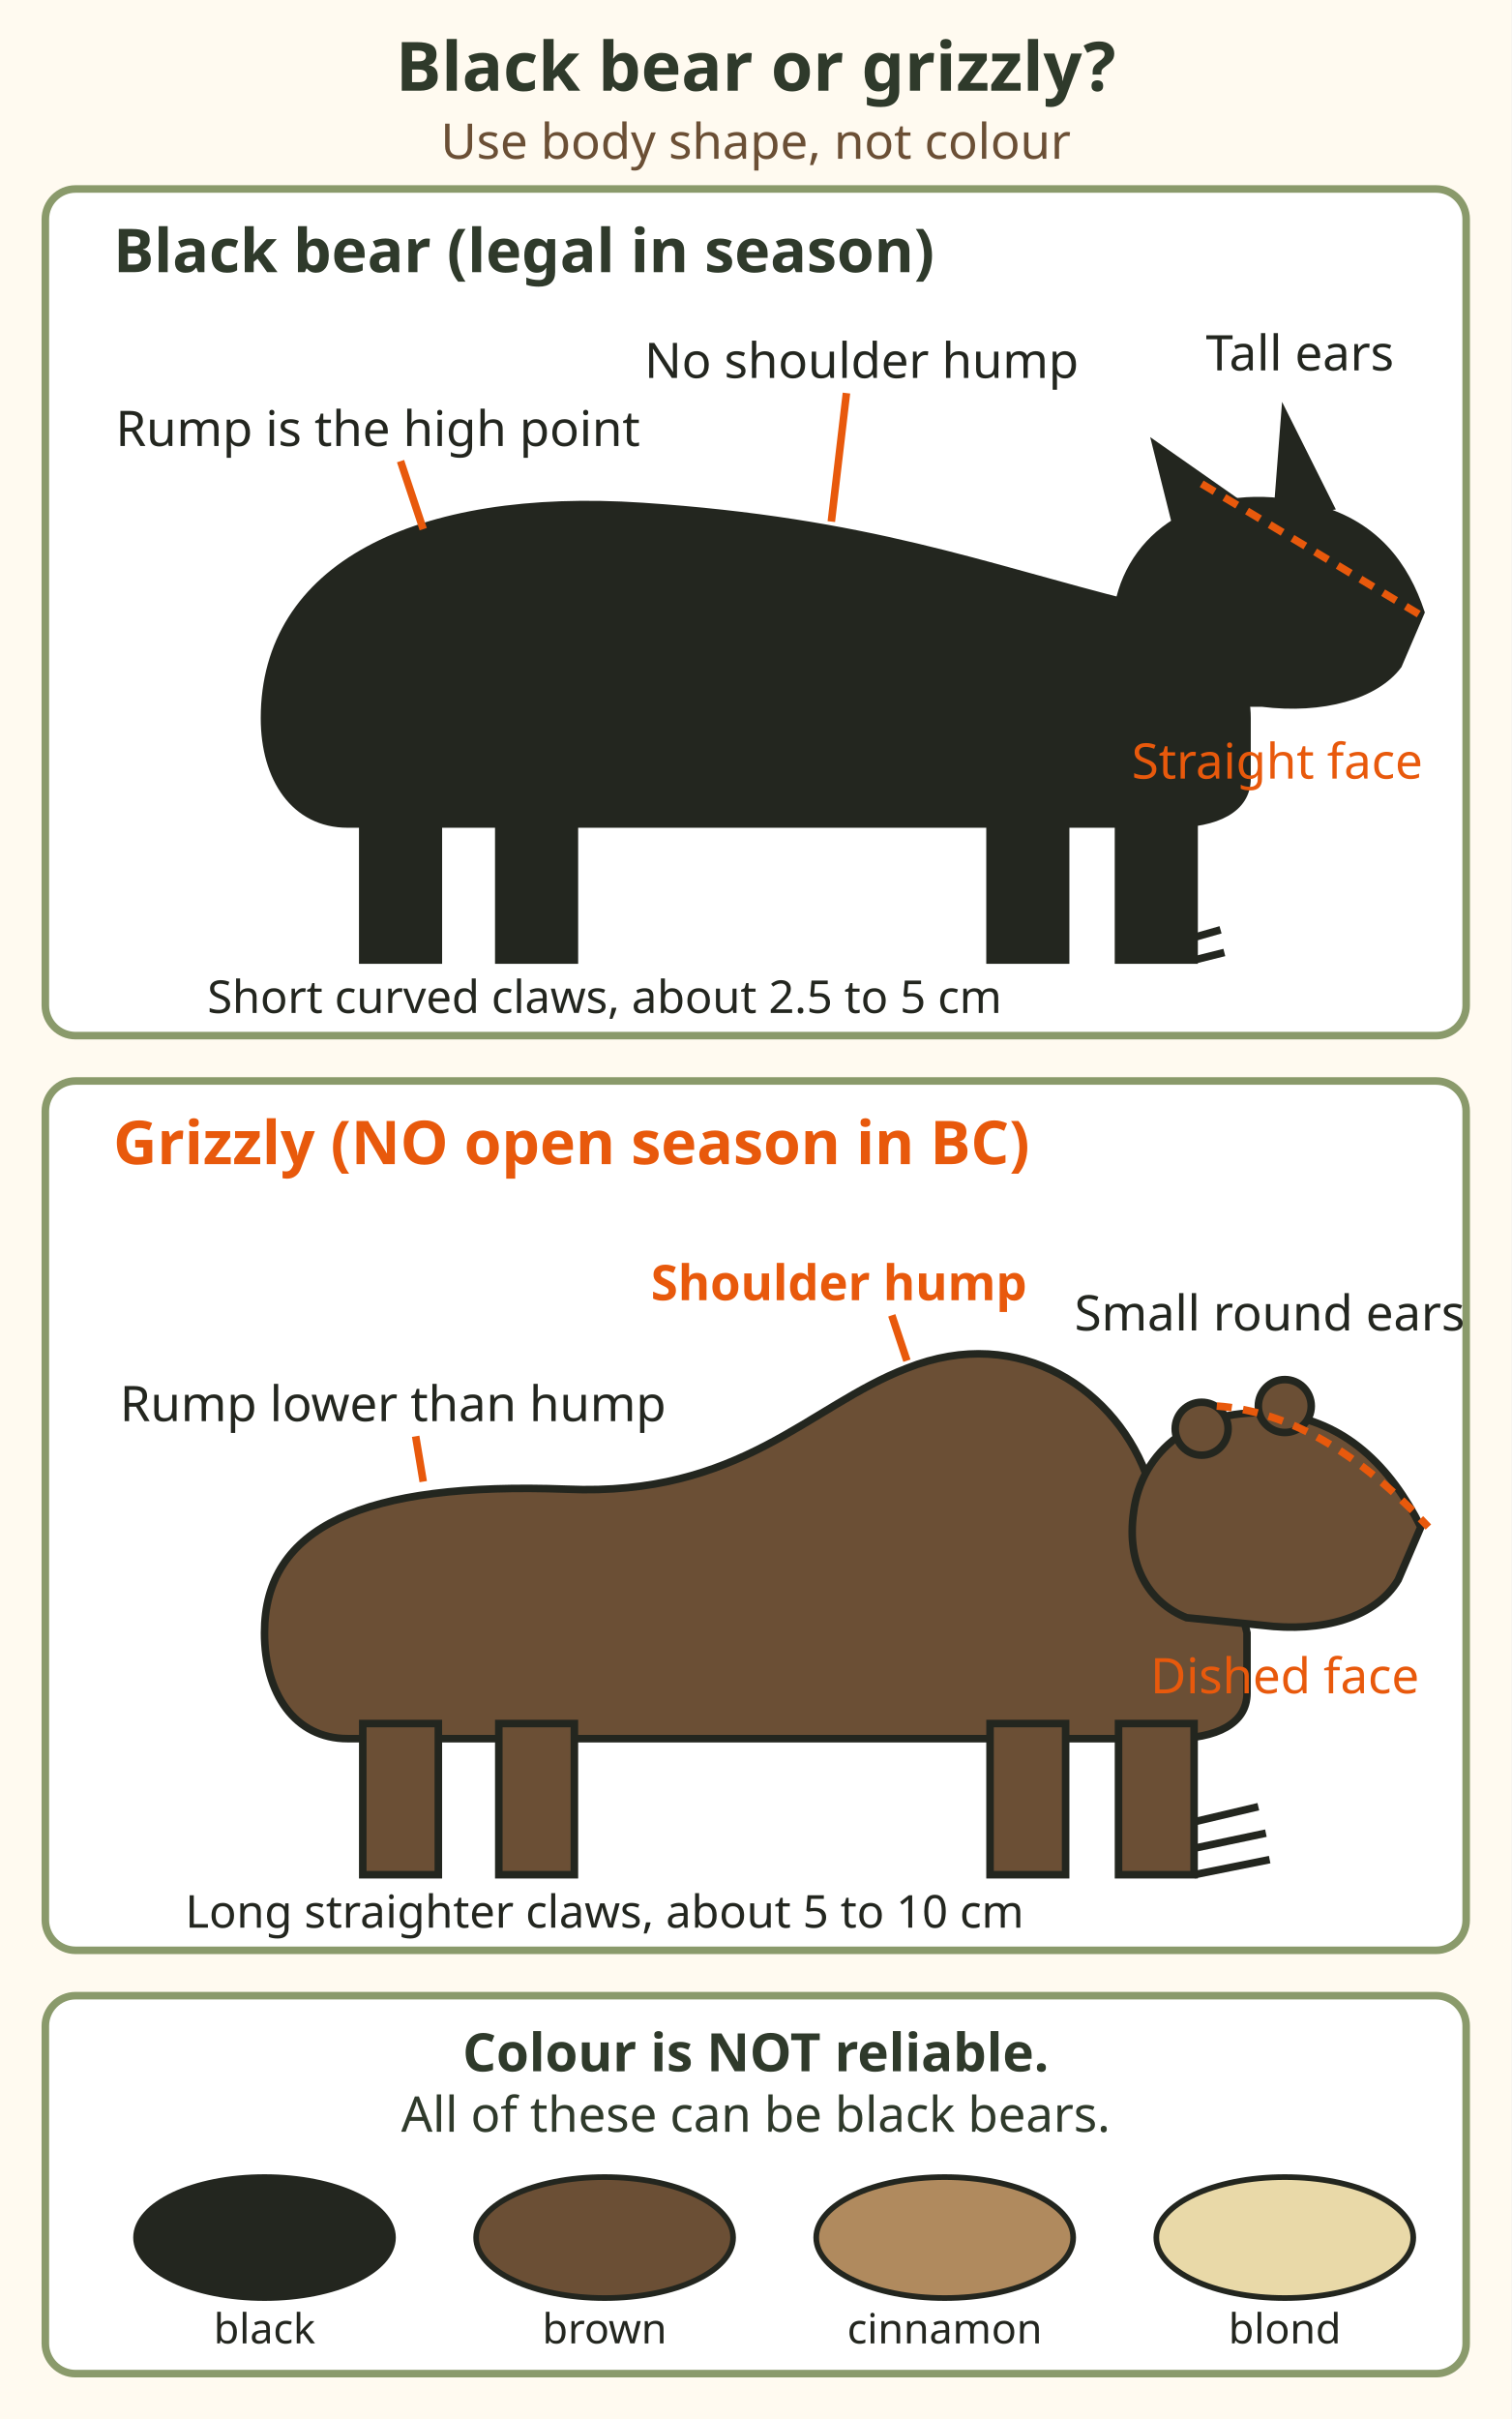
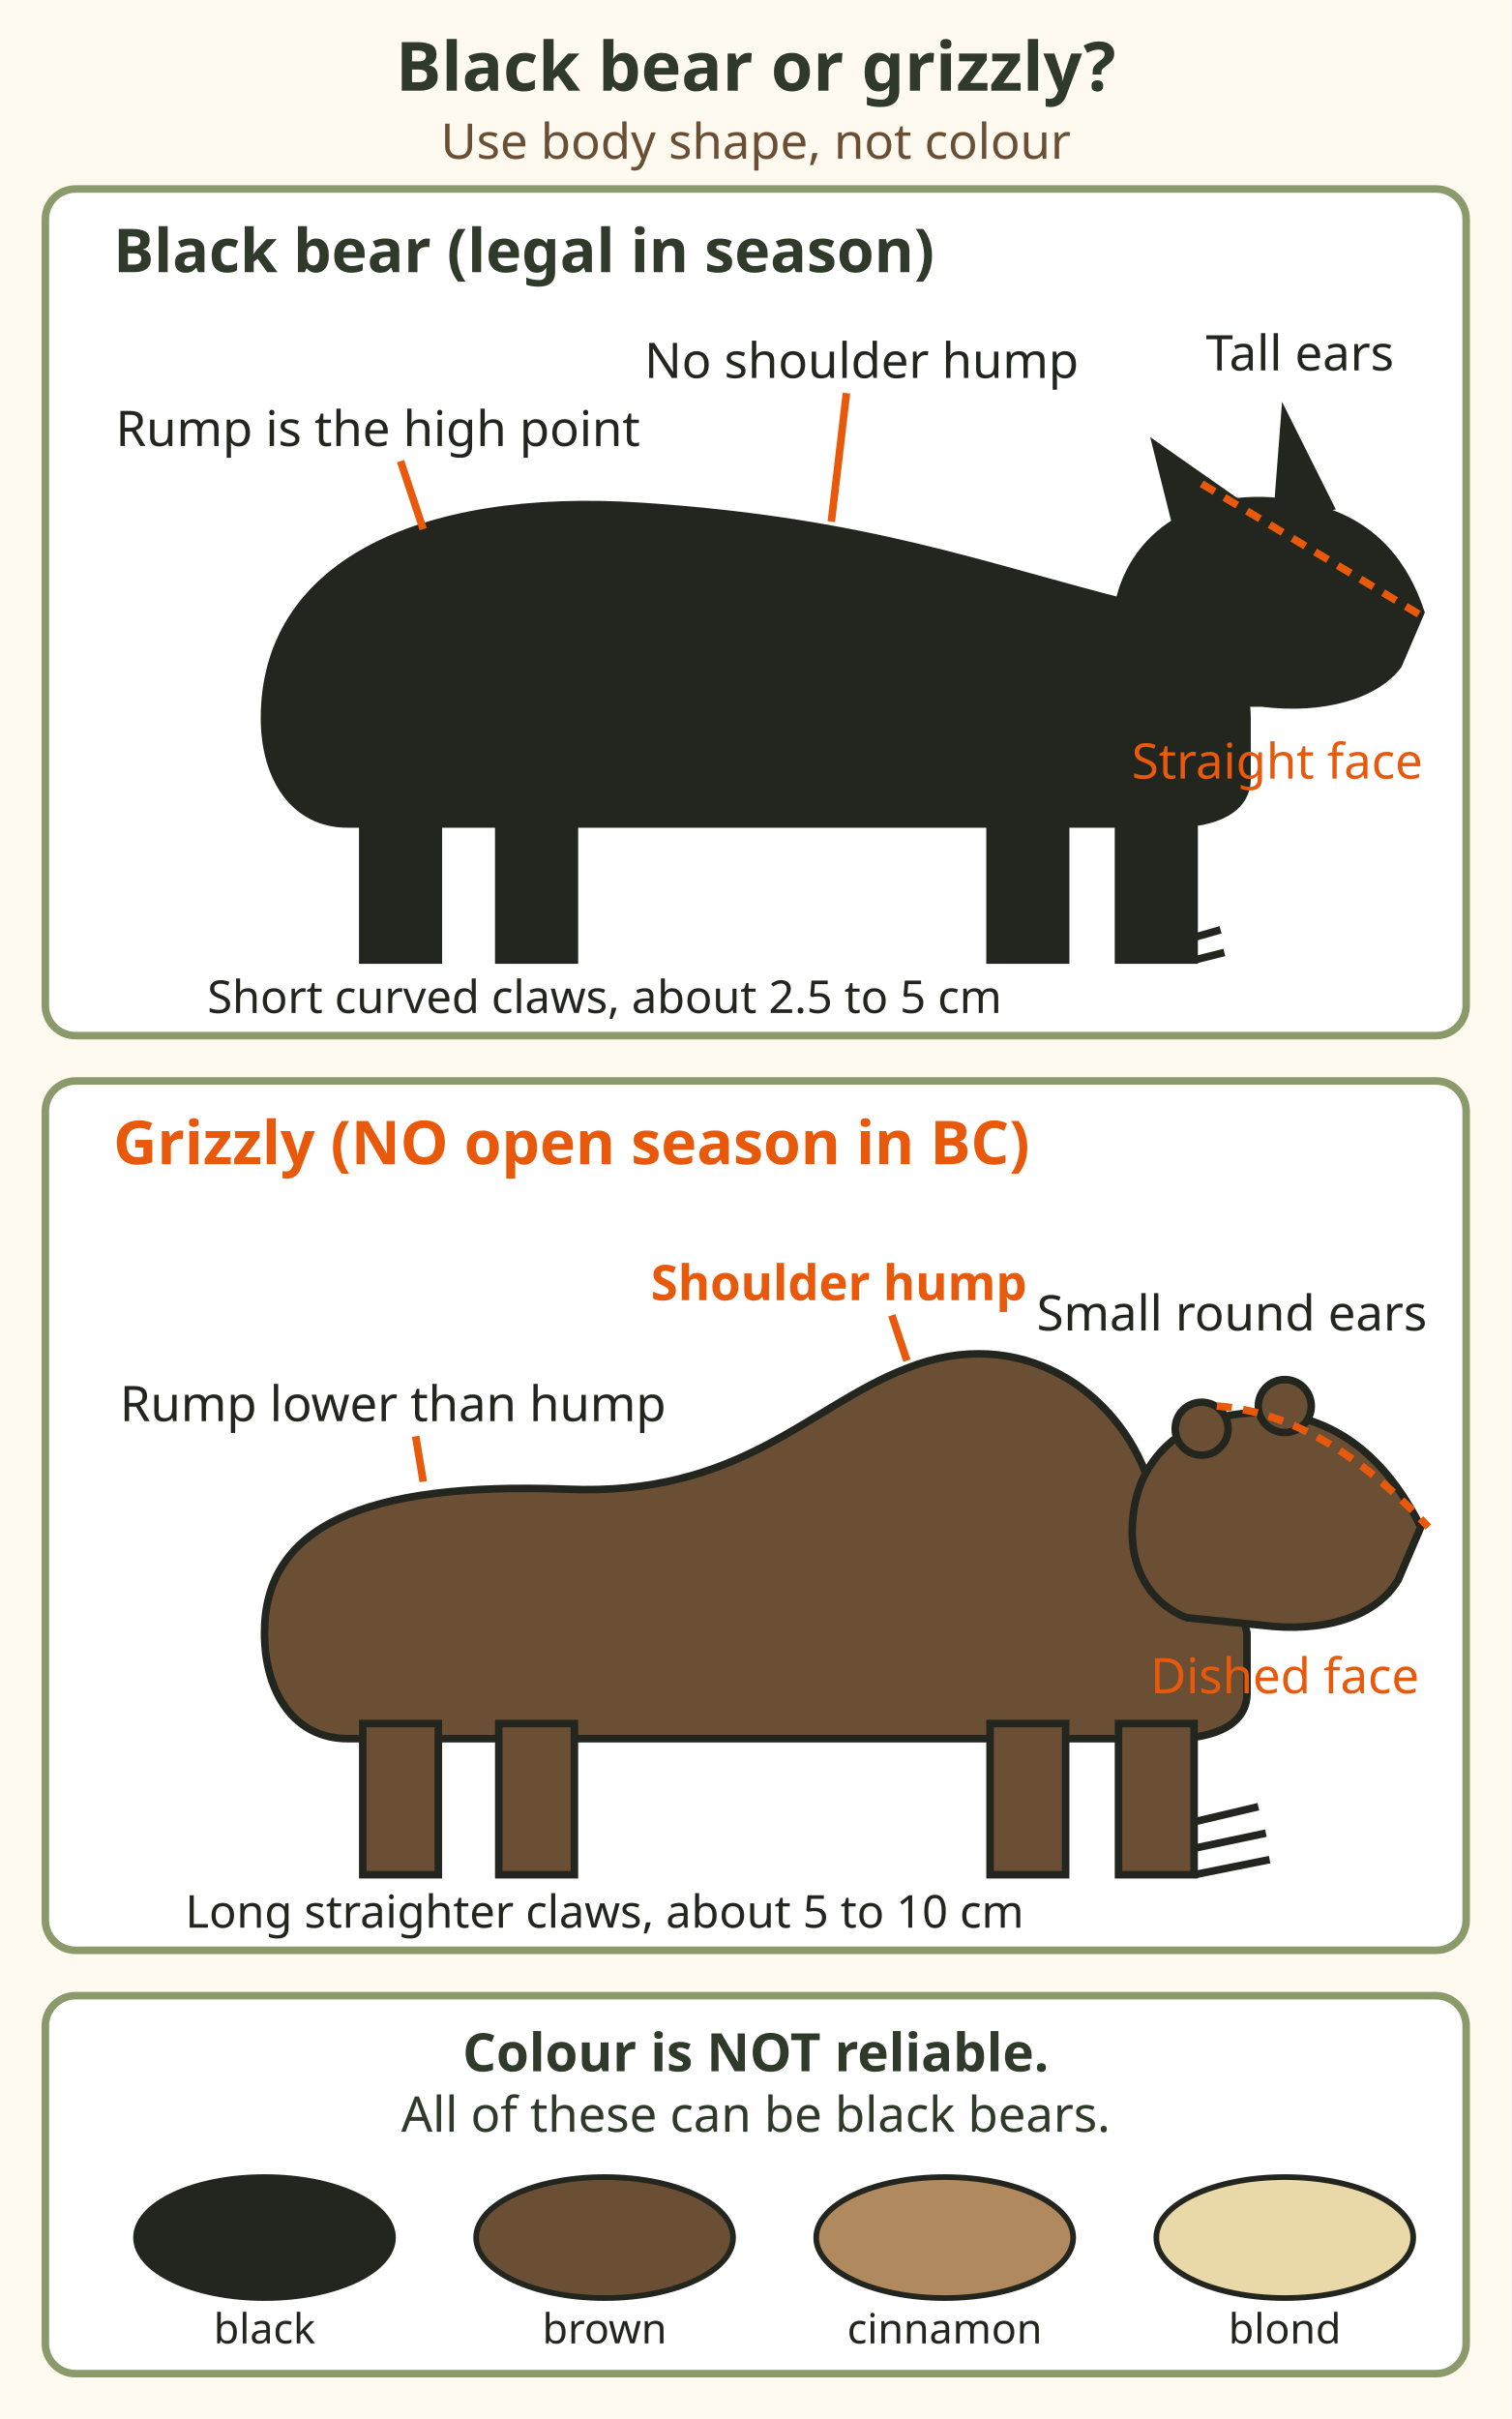
<svg xmlns="http://www.w3.org/2000/svg" viewBox="0 0 400 640" font-family="sans-serif">
  <rect x="0" y="0" width="400" height="640" fill="#fffaf0" />
  <text x="200" y="24" font-size="18" font-weight="bold" fill="#2f3a2b" text-anchor="middle">Black bear or grizzly?</text>
  <text x="200" y="42" font-size="13" fill="#6b4f35" text-anchor="middle">Use body shape, not colour</text>
  <rect x="12" y="50" width="376" height="224" rx="8" fill="#ffffff" stroke="#8a9a6b" stroke-width="2" />
  <text x="30" y="72" font-size="16" font-weight="bold" fill="#2f3a2b">Black bear (legal in season)</text>
  <path d="M70 190 C70 150 110 130 170 134 C230 138 260 150 300 160 C320 166 330 176 330 190 L330 206 C330 214 322 218 310 218 L92 218 C78 218 70 206 70 190 Z" fill="#23261f" stroke="#23261f" stroke-width="2" />
  <path d="M296 160 C300 140 320 128 346 134 C364 138 372 150 376 162 L370 176 C364 184 350 188 334 186 L312 186 C302 184 296 176 296 160 Z" fill="#23261f" stroke="#23261f" stroke-width="2" />
  <path d="M312 142 L306 118 L326 132 Z" fill="#23261f" stroke="#23261f" stroke-width="2" />
  <path d="M338 136 L340 110 L352 134 Z" fill="#23261f" stroke="#23261f" stroke-width="2" />
  <line x1="318" y1="128" x2="378" y2="164" stroke="#e8590c" stroke-width="2" stroke-dasharray="4 3" fill="none" />
  <rect x="96" y="214" width="20" height="40" fill="#23261f" stroke="#23261f" stroke-width="2" />
  <rect x="132" y="214" width="20" height="40" fill="#23261f" stroke="#23261f" stroke-width="2" />
  <rect x="262" y="214" width="20" height="40" fill="#23261f" stroke="#23261f" stroke-width="2" />
  <rect x="296" y="214" width="20" height="40" fill="#23261f" stroke="#23261f" stroke-width="2" />
  <path d="M316 254 L324 252 M316 248 L323 246" stroke="#23261f" stroke-width="2" fill="none" />
  <text x="100" y="118" font-size="13" fill="#23261f" text-anchor="middle">Rump is the high point</text>
  <line x1="106" y1="122" x2="112" y2="140" stroke="#e8590c" stroke-width="2" fill="none" />
  <text x="228" y="100" font-size="13" fill="#23261f" text-anchor="middle">No shoulder hump</text>
  <line x1="224" y1="104" x2="220" y2="138" stroke="#e8590c" stroke-width="2" fill="none" />
  <text x="344" y="98" font-size="13" fill="#23261f" text-anchor="middle">Tall ears</text>
  <text x="338" y="206" font-size="13" fill="#e8590c" text-anchor="middle">Straight face</text>
  <text x="160" y="268" font-size="12" fill="#23261f" text-anchor="middle">Short curved claws, about 2.5 to 5 cm</text>
  <rect x="12" y="286" width="376" height="230" rx="8" fill="#ffffff" stroke="#8a9a6b" stroke-width="2" />
  <text x="30" y="308" font-size="16" font-weight="bold" fill="#e8590c">Grizzly (NO open season in BC)</text>
  <path d="M70 432 C70 404 96 392 150 394 C196 396 214 372 240 362 C270 350 296 368 304 392 C312 406 326 414 330 432 L330 448 C330 456 322 460 310 460 L92 460 C78 460 70 448 70 432 Z" fill="#6b4f35" stroke="#23261f" stroke-width="2" />
  <path d="M300 400 C302 384 316 372 338 374 C356 376 368 388 376 404 L370 418 C364 428 350 432 334 430 L314 428 C304 424 298 414 300 400 Z" fill="#6b4f35" stroke="#23261f" stroke-width="2" />
  <circle cx="318" cy="378" r="7" fill="#6b4f35" stroke="#23261f" stroke-width="2" />
  <circle cx="340" cy="372" r="7" fill="#6b4f35" stroke="#23261f" stroke-width="2" />
  <path d="M322 372 Q350 374 378 404" stroke="#e8590c" stroke-width="2" stroke-dasharray="4 3" fill="none" />
  <rect x="96" y="456" width="20" height="40" fill="#6b4f35" stroke="#23261f" stroke-width="2" />
  <rect x="132" y="456" width="20" height="40" fill="#6b4f35" stroke="#23261f" stroke-width="2" />
  <rect x="262" y="456" width="20" height="40" fill="#6b4f35" stroke="#23261f" stroke-width="2" />
  <rect x="296" y="456" width="20" height="40" fill="#6b4f35" stroke="#23261f" stroke-width="2" />
  <path d="M316 496 L336 492 M316 489 L335 485 M316 482 L333 478" stroke="#23261f" stroke-width="2" fill="none" />
  <text x="104" y="376" font-size="13" fill="#23261f" text-anchor="middle">Rump lower than hump</text>
  <line x1="110" y1="380" x2="112" y2="392" stroke="#e8590c" stroke-width="2" fill="none" />
  <text x="222" y="344" font-size="13" fill="#e8590c" font-weight="bold" text-anchor="middle">Shoulder hump</text>
  <line x1="236" y1="348" x2="240" y2="360" stroke="#e8590c" stroke-width="2" fill="none" />
-   <text x="336" y="352" font-size="13" fill="#23261f" text-anchor="middle">Small round ears</text>
+   <text x="326" y="352" font-size="13" fill="#23261f" text-anchor="middle">Small round ears</text>
  <text x="340" y="448" font-size="13" fill="#e8590c" text-anchor="middle">Dished face</text>
  <text x="160" y="510" font-size="12" fill="#23261f" text-anchor="middle">Long straighter claws, about 5 to 10 cm</text>
  <rect x="12" y="528" width="376" height="100" rx="8" fill="#ffffff" stroke="#8a9a6b" stroke-width="2" />
  <text x="200" y="548" font-size="14" font-weight="bold" fill="#2f3a2b" text-anchor="middle">Colour is NOT reliable.</text>
  <text x="200" y="564" font-size="13" fill="#2f3a2b" text-anchor="middle">All of these can be black bears.</text>
  <ellipse cx="70" cy="592" rx="34" ry="16" fill="#23261f" stroke="#23261f" stroke-width="1.5" />
  <ellipse cx="160" cy="592" rx="34" ry="16" fill="#6b4f35" stroke="#23261f" stroke-width="1.5" />
  <ellipse cx="250" cy="592" rx="34" ry="16" fill="#b08a5e" stroke="#23261f" stroke-width="1.5" />
  <ellipse cx="340" cy="592" rx="34" ry="16" fill="#e9d9a8" stroke="#23261f" stroke-width="1.5" />
  <text x="70" y="620" font-size="11" fill="#23261f" text-anchor="middle">black</text>
  <text x="160" y="620" font-size="11" fill="#23261f" text-anchor="middle">brown</text>
  <text x="250" y="620" font-size="11" fill="#23261f" text-anchor="middle">cinnamon</text>
  <text x="340" y="620" font-size="11" fill="#23261f" text-anchor="middle">blond</text>
</svg>
